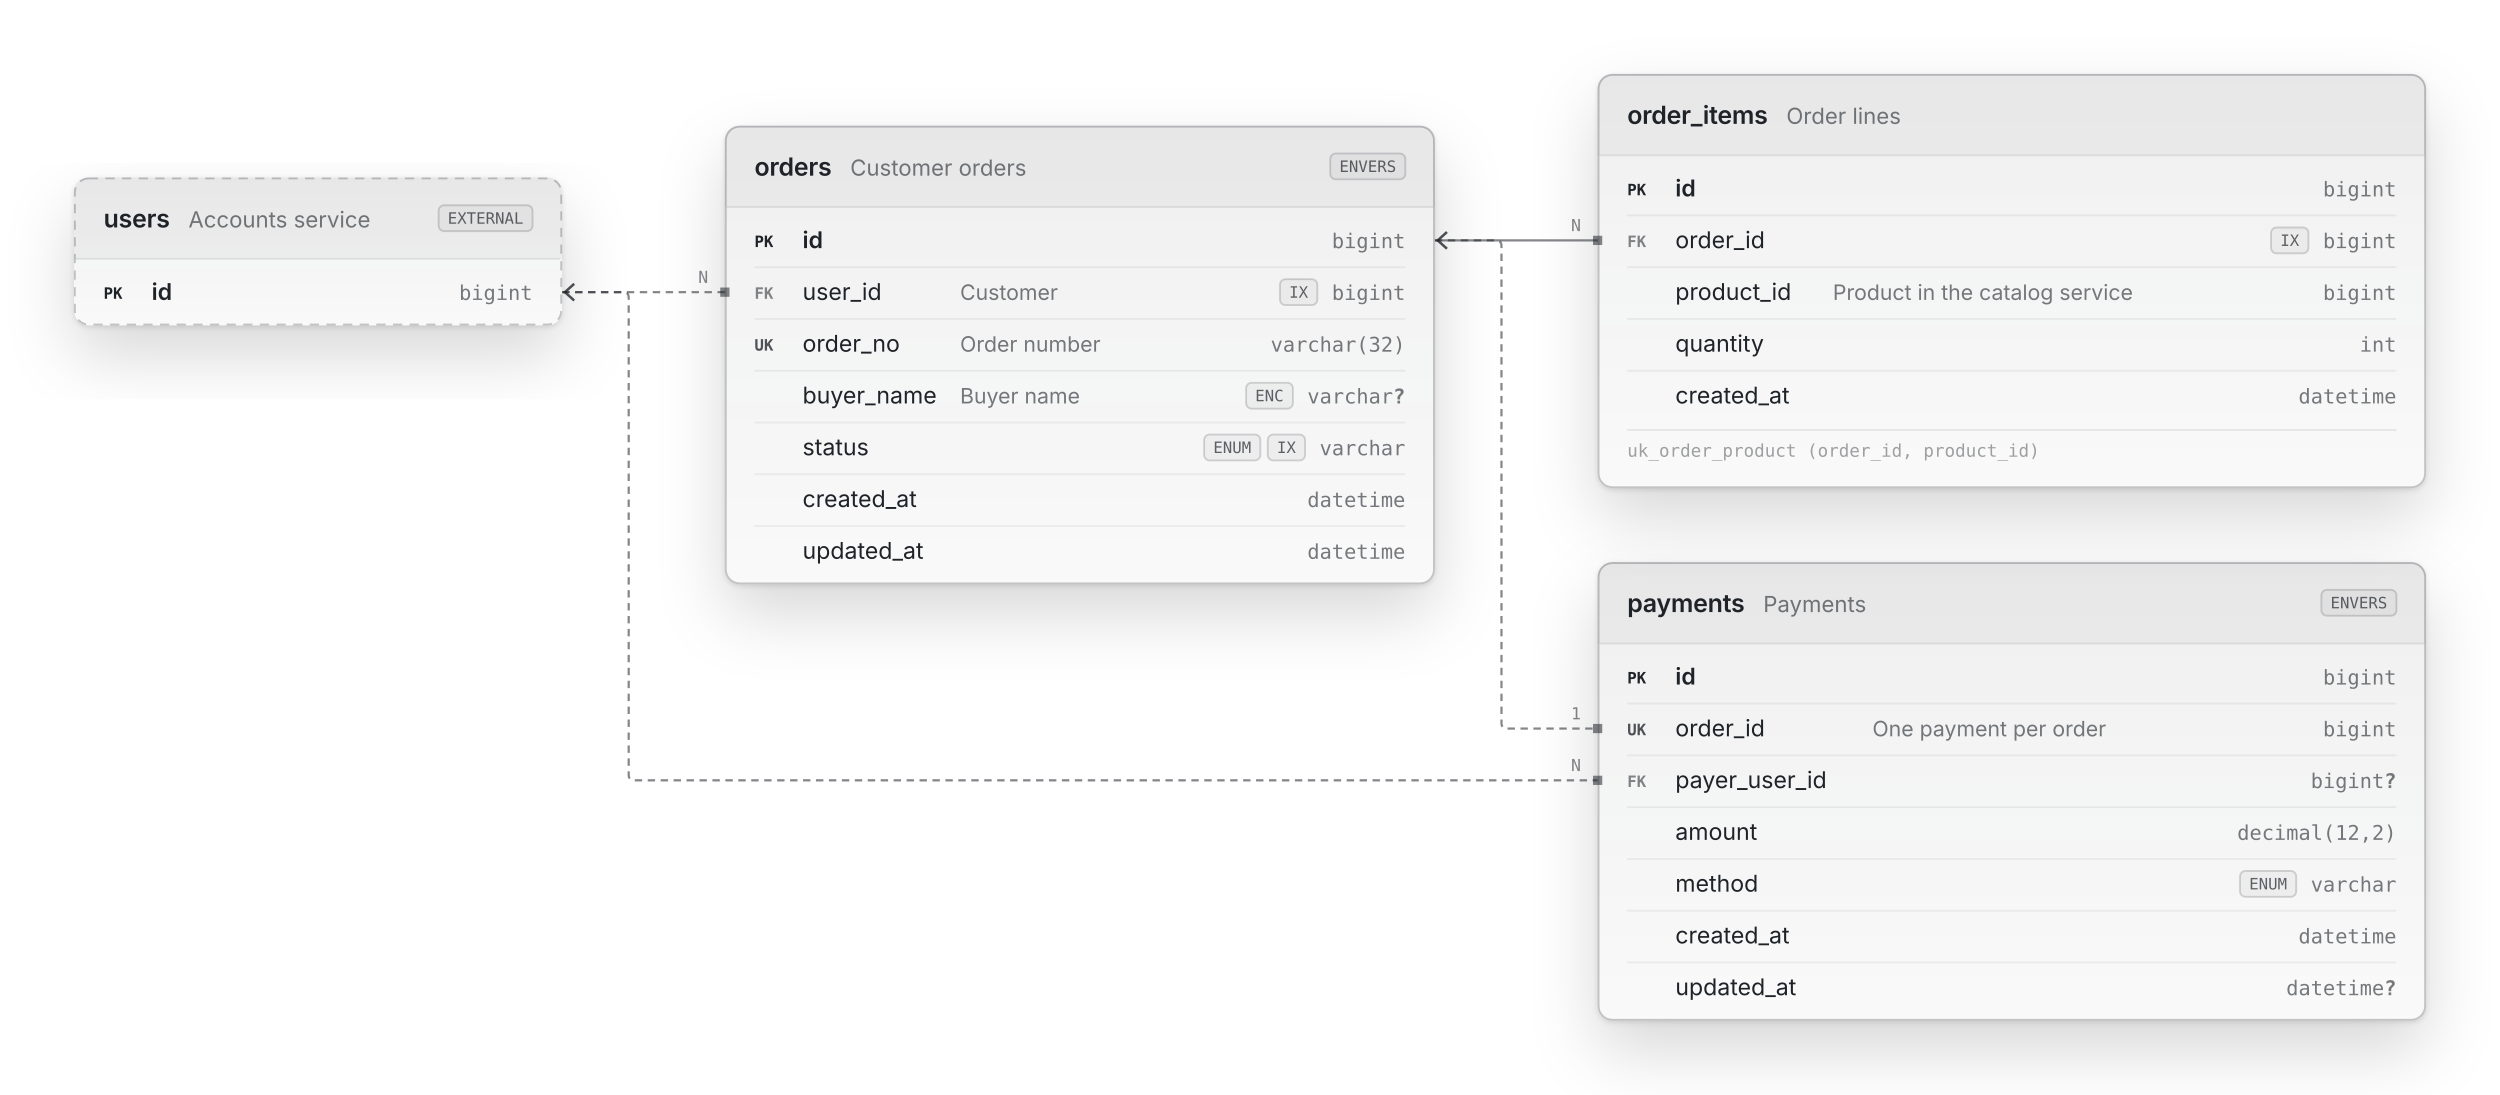
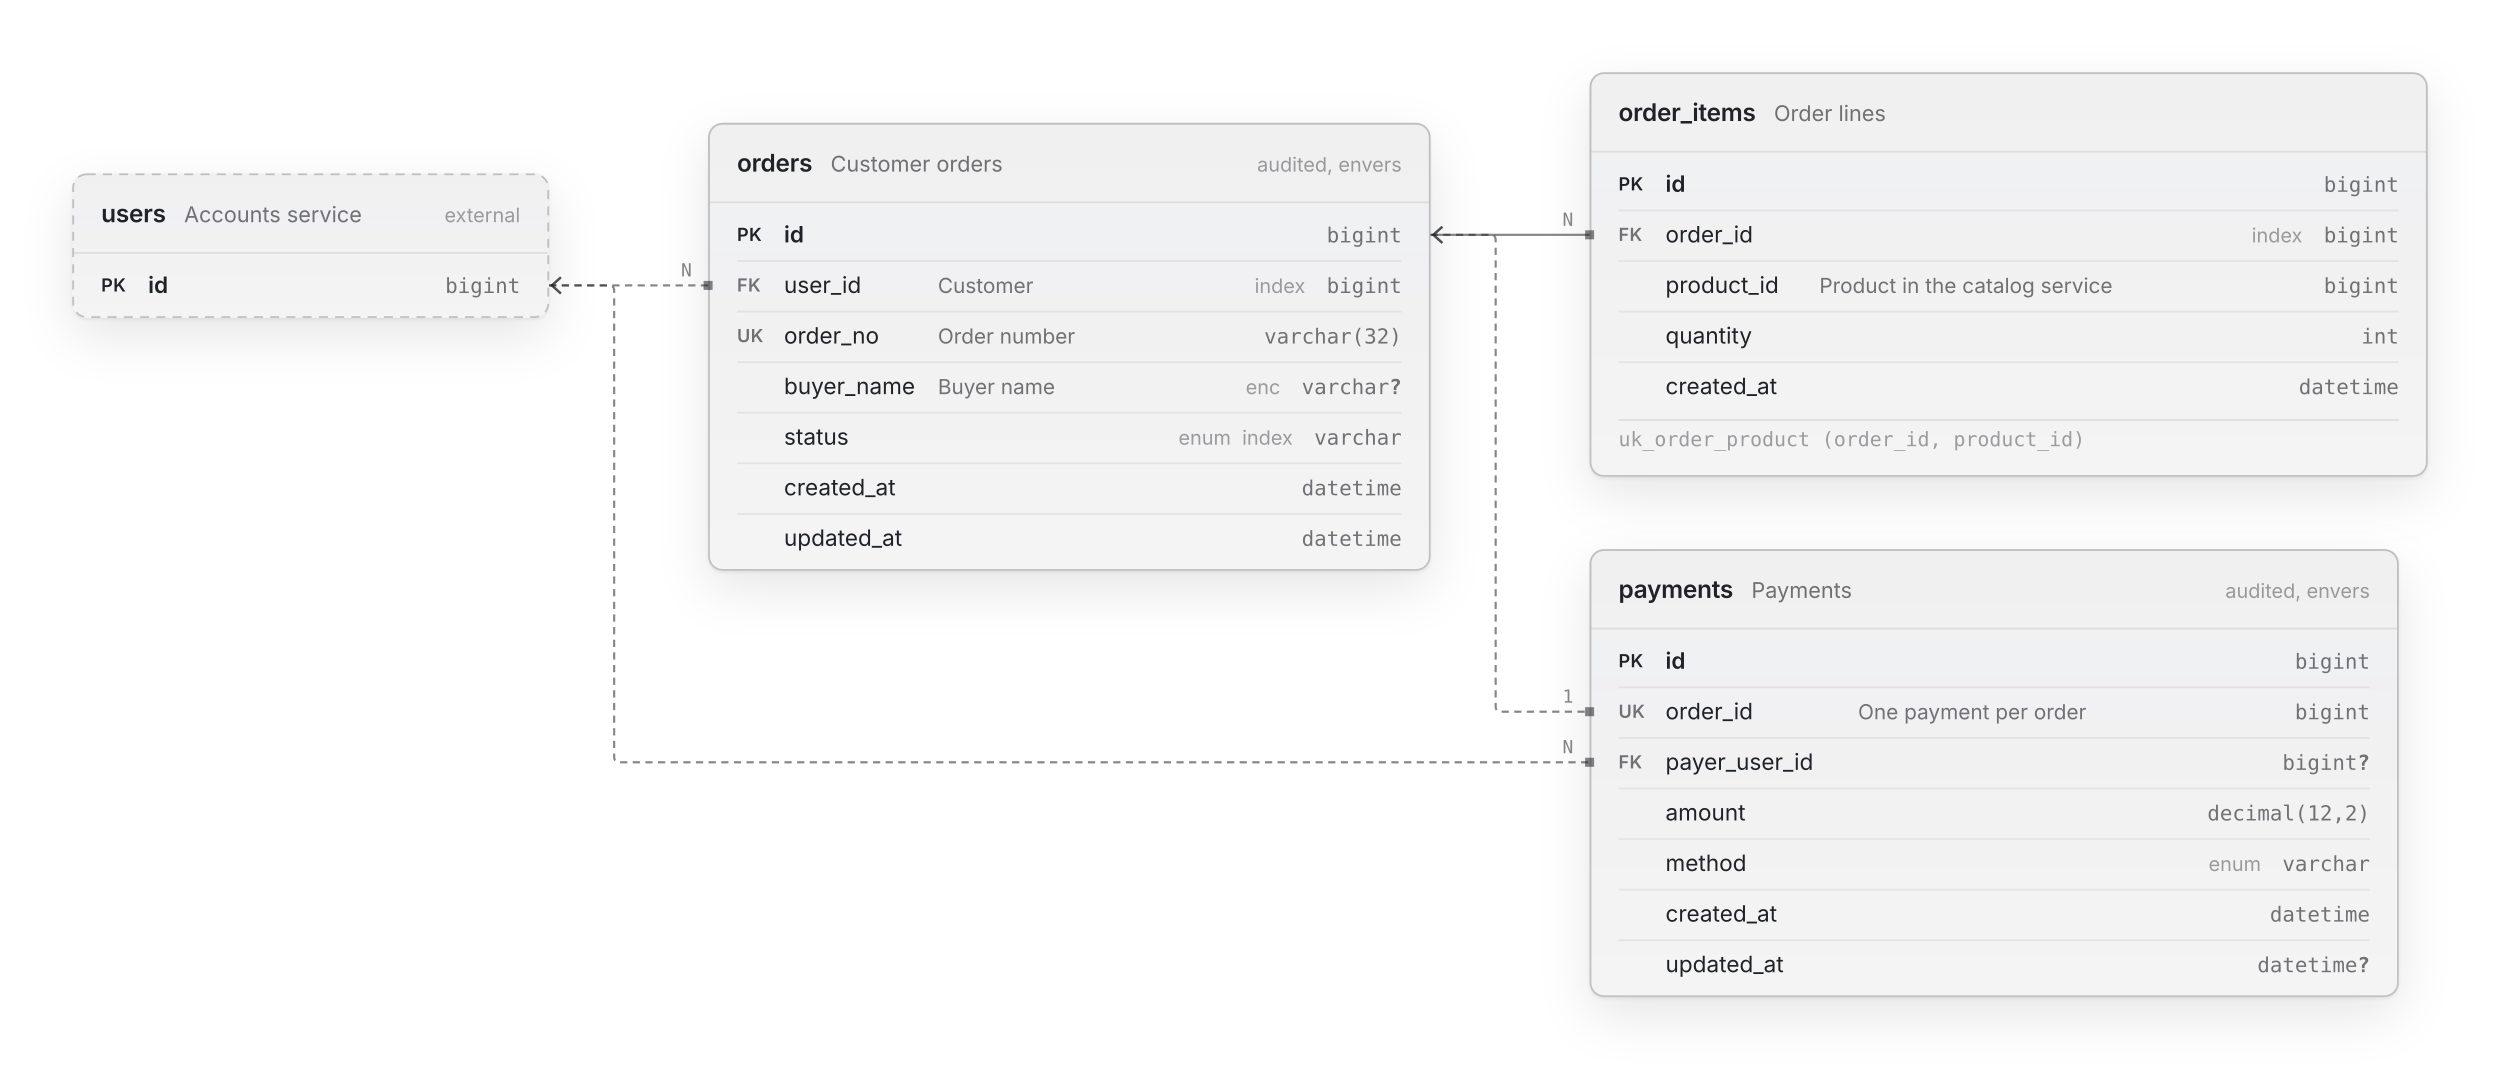
- <svg xmlns="http://www.w3.org/2000/svg" viewBox="0 0 1352 592" width="1352" height="592" class="rz rz-graphite" role="img" aria-label="ERD: users, orders, order_items, payments" font-family="-apple-system, BlinkMacSystemFont, 'SF Pro Text', 'Geist', 'Segoe UI', 'Apple SD Gothic Neo', 'Noto Sans KR', system-ui, sans-serif" font-size="12">
+ <svg xmlns="http://www.w3.org/2000/svg" viewBox="0 0 1384 592" width="1384" height="592" class="rz rz-plain" role="img" aria-label="ERD: users, orders, order_items, payments" font-family="system-ui, -apple-system, 'SF Pro Text', 'Segoe UI', 'Apple SD Gothic Neo', 'Noto Sans KR', sans-serif" font-size="12">
  <style>.rz{color:#1f2328}@media (prefers-color-scheme:dark){.rz{color:#e6edf3}}</style>
  <defs>
    <linearGradient id="rz-wash" x1="0" y1="0" x2="0" y2="1">
-       <stop offset="0" stop-color="currentColor" stop-opacity="0.07" />
-       <stop offset="1" stop-color="currentColor" stop-opacity="0.025" />
+       <stop offset="0" stop-color="currentColor" stop-opacity="0.02" />
+       <stop offset="1" stop-color="currentColor" stop-opacity="0" />
    </linearGradient>
    <filter id="rz-shadow" x="-30%" y="-30%" width="160%" height="180%">
-       <feGaussianBlur in="SourceAlpha" stdDeviation="18" />
-       <feOffset dy="16" result="a" />
-       <feFlood flood-color="#000000" flood-opacity="0.16" />
+       <feGaussianBlur in="SourceAlpha" stdDeviation="14" />
+       <feOffset dy="10" result="a" />
+       <feFlood flood-color="#000000" flood-opacity="0.1" />
      <feComposite in2="a" operator="in" result="ambient" />
-       <feGaussianBlur in="SourceAlpha" stdDeviation="1.5" />
+       <feGaussianBlur in="SourceAlpha" stdDeviation="1" />
      <feOffset dy="1" result="c" />
-       <feFlood flood-color="#000000" flood-opacity="0.112" />
+       <feFlood flood-color="#000000" flood-opacity="0.06" />
      <feComposite in2="c" operator="in" result="contact" />
      <feMerge>
        <feMergeNode in="ambient" />
        <feMergeNode in="contact" />
      </feMerge>
      <feComposite in2="SourceAlpha" operator="out" />
    </filter>
  </defs>
  <g class="rz-shadows">
    <rect class="rz-s" data-t="users" x="40" y="96" width="264" height="80" rx="8" fill="currentColor" filter="url(#rz-shadow)" />
-     <rect class="rz-s" data-t="orders" x="392" y="68" width="384" height="248" rx="8" fill="currentColor" filter="url(#rz-shadow)" />
-     <rect class="rz-s" data-t="order_items" x="864" y="40" width="448" height="224" rx="8" fill="currentColor" filter="url(#rz-shadow)" />
-     <rect class="rz-s" data-t="payments" x="864" y="304" width="448" height="248" rx="8" fill="currentColor" filter="url(#rz-shadow)" />
+     <rect class="rz-s" data-t="orders" x="392" y="68" width="400" height="248" rx="8" fill="currentColor" filter="url(#rz-shadow)" />
+     <rect class="rz-s" data-t="order_items" x="880" y="40" width="464" height="224" rx="8" fill="currentColor" filter="url(#rz-shadow)" />
+     <rect class="rz-s" data-t="payments" x="880" y="304" width="448" height="248" rx="8" fill="currentColor" filter="url(#rz-shadow)" />
  </g>
  <g class="rz-rels">
    <g class="rz-r" data-a="users" data-ac="id" data-b="orders" data-bc="user_id">
      <path d="M304,158 L392,158" fill="none" stroke="currentColor" stroke-opacity="0.55" stroke-width="1.2" stroke-dasharray="4 3" />
      <path d="M310.5,153.5 L305.5,158 L310.5,162.5" fill="none" stroke="currentColor" stroke-opacity="0.55" stroke-width="1.3" />
      <rect x="389.5" y="155.5" width="5" height="5" fill="currentColor" fill-opacity="0.55" />
-       <text x="383" y="153" text-anchor="end" font-family="'SF Mono', 'Geist Mono', ui-monospace, Menlo, Consolas, monospace" font-size="9" fill="currentColor" fill-opacity="0.55">N</text>
+       <text x="383" y="153" text-anchor="end" font-family="ui-monospace, 'SF Mono', Menlo, Consolas, monospace" font-size="10" fill="currentColor" fill-opacity="0.55">N</text>
    </g>
    <g class="rz-r" data-a="orders" data-ac="id" data-b="order_items" data-bc="order_id">
-       <path d="M776,130 L864,130" fill="none" stroke="currentColor" stroke-opacity="0.55" stroke-width="1.2" />
-       <path d="M782.5,125.5 L777.5,130 L782.5,134.5" fill="none" stroke="currentColor" stroke-opacity="0.55" stroke-width="1.3" />
-       <rect x="861.5" y="127.5" width="5" height="5" fill="currentColor" fill-opacity="0.55" />
-       <text x="855" y="125" text-anchor="end" font-family="'SF Mono', 'Geist Mono', ui-monospace, Menlo, Consolas, monospace" font-size="9" fill="currentColor" fill-opacity="0.55">N</text>
+       <path d="M792,130 L880,130" fill="none" stroke="currentColor" stroke-opacity="0.55" stroke-width="1.2" />
+       <path d="M798.5,125.5 L793.5,130 L798.5,134.5" fill="none" stroke="currentColor" stroke-opacity="0.55" stroke-width="1.3" />
+       <rect x="877.5" y="127.5" width="5" height="5" fill="currentColor" fill-opacity="0.55" />
+       <text x="871" y="125" text-anchor="end" font-family="ui-monospace, 'SF Mono', Menlo, Consolas, monospace" font-size="10" fill="currentColor" fill-opacity="0.55">N</text>
    </g>
    <g class="rz-r" data-a="orders" data-ac="id" data-b="payments" data-bc="order_id">
-       <path d="M776,130 L809,130 Q812,130 812,133 L812,391 Q812,394 815,394 L864,394" fill="none" stroke="currentColor" stroke-opacity="0.55" stroke-width="1.2" stroke-dasharray="4 3" />
-       <path d="M782.5,125.5 L777.5,130 L782.5,134.5" fill="none" stroke="currentColor" stroke-opacity="0.55" stroke-width="1.3" />
-       <rect x="861.5" y="391.5" width="5" height="5" fill="currentColor" fill-opacity="0.55" />
-       <text x="855" y="389" text-anchor="end" font-family="'SF Mono', 'Geist Mono', ui-monospace, Menlo, Consolas, monospace" font-size="9" fill="currentColor" fill-opacity="0.55">1</text>
+       <path d="M792,130 L825,130 Q828,130 828,133 L828,391 Q828,394 831,394 L880,394" fill="none" stroke="currentColor" stroke-opacity="0.55" stroke-width="1.2" stroke-dasharray="4 3" />
+       <path d="M798.5,125.5 L793.5,130 L798.5,134.5" fill="none" stroke="currentColor" stroke-opacity="0.55" stroke-width="1.3" />
+       <rect x="877.5" y="391.5" width="5" height="5" fill="currentColor" fill-opacity="0.55" />
+       <text x="871" y="389" text-anchor="end" font-family="ui-monospace, 'SF Mono', Menlo, Consolas, monospace" font-size="10" fill="currentColor" fill-opacity="0.55">1</text>
    </g>
    <g class="rz-r" data-a="users" data-ac="id" data-b="payments" data-bc="payer_user_id">
-       <path d="M304,158 L337,158 Q340,158 340,161 L340,419 Q340,422 343,422 L864,422" fill="none" stroke="currentColor" stroke-opacity="0.55" stroke-width="1.2" stroke-dasharray="4 3" />
+       <path d="M304,158 L337,158 Q340,158 340,161 L340,419 Q340,422 343,422 L880,422" fill="none" stroke="currentColor" stroke-opacity="0.55" stroke-width="1.2" stroke-dasharray="4 3" />
      <path d="M310.5,153.5 L305.5,158 L310.5,162.5" fill="none" stroke="currentColor" stroke-opacity="0.55" stroke-width="1.3" />
-       <rect x="861.5" y="419.5" width="5" height="5" fill="currentColor" fill-opacity="0.55" />
-       <text x="855" y="417" text-anchor="end" font-family="'SF Mono', 'Geist Mono', ui-monospace, Menlo, Consolas, monospace" font-size="9" fill="currentColor" fill-opacity="0.55">N</text>
+       <rect x="877.5" y="419.5" width="5" height="5" fill="currentColor" fill-opacity="0.55" />
+       <text x="871" y="417" text-anchor="end" font-family="ui-monospace, 'SF Mono', Menlo, Consolas, monospace" font-size="10" fill="currentColor" fill-opacity="0.55">N</text>
    </g>
  </g>
  <g class="rz-tables">
    <g class="rz-t" data-t="users" transform="translate(40,96)">
+       <rect width="264" height="80" rx="8" fill="currentColor" fill-opacity="0.05" />
      <rect width="264" height="80" rx="8" fill="url(#rz-wash)" />
-       <path d="M0,8 A8,8 0 0 1 8,0 H256 A8,8 0 0 1 264,8 V44 H0 Z" fill="currentColor" fill-opacity="0.04" />
-       <rect x="0.5" y="0.5" width="263" height="79" rx="7.5" fill="none" stroke="currentColor" stroke-opacity="0.25" stroke-dasharray="5 4" />
+       <rect x="0.5" y="0.5" width="263" height="79" rx="7.5" fill="none" stroke="currentColor" stroke-opacity="0.24" stroke-dasharray="5 4" />
      <g class="rz-head">
        <path class="rz-hit" d="M0,8 A8,8 0 0 1 8,0 H256 A8,8 0 0 1 264,8 V44 H0 Z" fill="currentColor" fill-opacity="0" />
-         <text x="16" y="27" font-size="13.5" font-weight="600" letter-spacing="-0.01em" fill="currentColor">users<tspan dx="10" font-size="12" font-weight="400" letter-spacing="0" fill="currentColor" fill-opacity="0.6">Accounts service</tspan>
-         </text>
-         <g transform="translate(197.2,15)">
-           <rect width="50.8" height="14" rx="3" fill="currentColor" fill-opacity="0.04" stroke="currentColor" stroke-opacity="0.18" />
-           <text x="25.4" y="10" text-anchor="middle" font-family="'SF Mono', 'Geist Mono', ui-monospace, Menlo, Consolas, monospace" font-size="8.5" font-weight="500" fill="currentColor" fill-opacity="0.7">EXTERNAL</text>
-         </g>
-       </g>
-       <rect x="1" y="43.5" width="262" height="1" fill="currentColor" fill-opacity="0.09" />
+         <text x="16" y="27" font-size="13.5" font-weight="600" letter-spacing="-0.01em" fill="currentColor">users<tspan dx="10" font-size="12" font-weight="400" letter-spacing="0" fill="currentColor" fill-opacity="0.62">Accounts service</tspan>
+         </text>
+         <text x="248" y="27" text-anchor="end" font-size="11" fill="currentColor" fill-opacity="0.42">external</text>
+       </g>
+       <rect x="1" y="43.5" width="262" height="1" fill="currentColor" fill-opacity="0.1" />
      <g class="rz-c" data-c="id">
        <rect class="rz-hit" x="1" y="48" width="262" height="28" fill="currentColor" fill-opacity="0" />
-         <text x="16" y="65.6" font-family="'SF Mono', 'Geist Mono', ui-monospace, Menlo, Consolas, monospace" font-size="8.5" font-weight="600" fill="currentColor">PK</text>
-         <text x="42" y="66.2" font-size="12.5" fill="currentColor" font-weight="600">id</text>
-         <text x="248" y="66.2" text-anchor="end" font-family="'SF Mono', 'Geist Mono', ui-monospace, Menlo, Consolas, monospace" font-size="11" fill="currentColor" fill-opacity="0.6">bigint</text>
+         <text x="16" y="65.4" font-size="10" font-weight="600" letter-spacing="0.02em" fill="currentColor">PK</text>
+         <text x="42" y="66.2" font-size="12.5" fill="currentColor" font-weight="600">id</text>
+         <text x="248" y="66.2" text-anchor="end" font-family="ui-monospace, 'SF Mono', Menlo, Consolas, monospace" font-size="11.5" fill="currentColor" fill-opacity="0.62">bigint</text>
      </g>
    </g>
    <g class="rz-t" data-t="orders" transform="translate(392,68)">
-       <rect width="384" height="248" rx="8" fill="url(#rz-wash)" />
-       <path d="M0,8 A8,8 0 0 1 8,0 H376 A8,8 0 0 1 384,8 V44 H0 Z" fill="currentColor" fill-opacity="0.04" />
-       <rect x="0.5" y="0.5" width="383" height="247" rx="7.5" fill="none" stroke="currentColor" stroke-opacity="0.25" />
-       <g class="rz-head">
-         <path class="rz-hit" d="M0,8 A8,8 0 0 1 8,0 H376 A8,8 0 0 1 384,8 V44 H0 Z" fill="currentColor" fill-opacity="0" />
-         <text x="16" y="27" font-size="13.5" font-weight="600" letter-spacing="-0.01em" fill="currentColor">orders<tspan dx="10" font-size="12" font-weight="400" letter-spacing="0" fill="currentColor" fill-opacity="0.6">Customer orders</tspan>
-         </text>
-         <g transform="translate(327.4,15)">
-           <rect width="40.6" height="14" rx="3" fill="currentColor" fill-opacity="0.04" stroke="currentColor" stroke-opacity="0.18" />
-           <text x="20.3" y="10" text-anchor="middle" font-family="'SF Mono', 'Geist Mono', ui-monospace, Menlo, Consolas, monospace" font-size="8.5" font-weight="500" fill="currentColor" fill-opacity="0.7">ENVERS</text>
-         </g>
-       </g>
-       <rect x="1" y="43.5" width="382" height="1" fill="currentColor" fill-opacity="0.09" />
-       <g class="rz-c" data-c="id">
-         <rect class="rz-hit" x="1" y="48" width="382" height="28" fill="currentColor" fill-opacity="0" />
-         <text x="16" y="65.6" font-family="'SF Mono', 'Geist Mono', ui-monospace, Menlo, Consolas, monospace" font-size="8.5" font-weight="600" fill="currentColor">PK</text>
-         <text x="42" y="66.2" font-size="12.5" fill="currentColor" font-weight="600">id</text>
-         <text x="368" y="66.2" text-anchor="end" font-family="'SF Mono', 'Geist Mono', ui-monospace, Menlo, Consolas, monospace" font-size="11" fill="currentColor" fill-opacity="0.6">bigint</text>
+       <rect width="400" height="248" rx="8" fill="currentColor" fill-opacity="0.05" />
+       <rect width="400" height="248" rx="8" fill="url(#rz-wash)" />
+       <rect x="0.5" y="0.5" width="399" height="247" rx="7.5" fill="none" stroke="currentColor" stroke-opacity="0.24" />
+       <g class="rz-head">
+         <path class="rz-hit" d="M0,8 A8,8 0 0 1 8,0 H392 A8,8 0 0 1 400,8 V44 H0 Z" fill="currentColor" fill-opacity="0" />
+         <text x="16" y="27" font-size="13.5" font-weight="600" letter-spacing="-0.01em" fill="currentColor">orders<tspan dx="10" font-size="12" font-weight="400" letter-spacing="0" fill="currentColor" fill-opacity="0.62">Customer orders</tspan>
+         </text>
+         <text x="384" y="27" text-anchor="end" font-size="11" fill="currentColor" fill-opacity="0.42">audited, envers</text>
+       </g>
+       <rect x="1" y="43.5" width="398" height="1" fill="currentColor" fill-opacity="0.1" />
+       <g class="rz-c" data-c="id">
+         <rect class="rz-hit" x="1" y="48" width="398" height="28" fill="currentColor" fill-opacity="0" />
+         <text x="16" y="65.4" font-size="10" font-weight="600" letter-spacing="0.02em" fill="currentColor">PK</text>
+         <text x="42" y="66.2" font-size="12.5" fill="currentColor" font-weight="600">id</text>
+         <text x="384" y="66.2" text-anchor="end" font-family="ui-monospace, 'SF Mono', Menlo, Consolas, monospace" font-size="11.5" fill="currentColor" fill-opacity="0.62">bigint</text>
      </g>
      <g class="rz-c" data-c="user_id">
-         <rect class="rz-hit" x="1" y="76" width="382" height="28" fill="currentColor" fill-opacity="0" />
-         <rect x="16" y="76" width="352" height="1" fill="currentColor" fill-opacity="0.09" opacity=".7" />
-         <text x="16" y="93.6" font-family="'SF Mono', 'Geist Mono', ui-monospace, Menlo, Consolas, monospace" font-size="8.5" font-weight="600" fill="currentColor" fill-opacity="0.55">FK</text>
+         <rect class="rz-hit" x="1" y="76" width="398" height="28" fill="currentColor" fill-opacity="0" />
+         <rect x="16" y="76" width="368" height="1" fill="currentColor" fill-opacity="0.1" opacity=".7" />
+         <text x="16" y="93.4" font-size="10" font-weight="600" letter-spacing="0.02em" fill="currentColor" fill-opacity="0.62">FK</text>
        <text x="42" y="94.2" font-size="12.5" fill="currentColor">user_id</text>
-         <text x="127.2" y="94.2" font-size="11.5" fill="currentColor" fill-opacity="0.6">Customer</text>
-         <text x="368" y="94.2" text-anchor="end" font-family="'SF Mono', 'Geist Mono', ui-monospace, Menlo, Consolas, monospace" font-size="11" fill="currentColor" fill-opacity="0.6">bigint</text>
-         <g transform="translate(300.2,83)">
-           <rect width="20.2" height="14" rx="3" fill="currentColor" fill-opacity="0.04" stroke="currentColor" stroke-opacity="0.18" />
-           <text x="10.1" y="10" text-anchor="middle" font-family="'SF Mono', 'Geist Mono', ui-monospace, Menlo, Consolas, monospace" font-size="8.5" font-weight="500" fill="currentColor" fill-opacity="0.7">IX</text>
-         </g>
+         <text x="127.2" y="94.2" font-size="11.5" fill="currentColor" fill-opacity="0.62">Customer</text>
+         <text x="384" y="94.2" text-anchor="end" font-family="ui-monospace, 'SF Mono', Menlo, Consolas, monospace" font-size="11.5" fill="currentColor" fill-opacity="0.62">bigint</text>
+         <text x="330.6" y="94.2" text-anchor="end" font-size="11" fill="currentColor" fill-opacity="0.42" xml:space="preserve">index</text>
      </g>
      <g class="rz-c" data-c="order_no">
-         <rect class="rz-hit" x="1" y="104" width="382" height="28" fill="currentColor" fill-opacity="0" />
-         <rect x="16" y="104" width="352" height="1" fill="currentColor" fill-opacity="0.09" opacity=".7" />
-         <text x="16" y="121.6" font-family="'SF Mono', 'Geist Mono', ui-monospace, Menlo, Consolas, monospace" font-size="8.5" font-weight="600" fill="currentColor" fill-opacity="0.78">UK</text>
+         <rect class="rz-hit" x="1" y="104" width="398" height="28" fill="currentColor" fill-opacity="0" />
+         <rect x="16" y="104" width="368" height="1" fill="currentColor" fill-opacity="0.1" opacity=".7" />
+         <text x="16" y="121.4" font-size="10" font-weight="600" letter-spacing="0.02em" fill="currentColor" fill-opacity="0.62">UK</text>
        <text x="42" y="122.2" font-size="12.5" fill="currentColor">order_no</text>
-         <text x="127.2" y="122.2" font-size="11.5" fill="currentColor" fill-opacity="0.6">Order number</text>
-         <text x="368" y="122.2" text-anchor="end" font-family="'SF Mono', 'Geist Mono', ui-monospace, Menlo, Consolas, monospace" font-size="11" fill="currentColor" fill-opacity="0.6">varchar(32)</text>
+         <text x="127.2" y="122.2" font-size="11.5" fill="currentColor" fill-opacity="0.62">Order number</text>
+         <text x="384" y="122.2" text-anchor="end" font-family="ui-monospace, 'SF Mono', Menlo, Consolas, monospace" font-size="11.5" fill="currentColor" fill-opacity="0.62">varchar(32)</text>
      </g>
      <g class="rz-c" data-c="buyer_name">
-         <rect class="rz-hit" x="1" y="132" width="382" height="28" fill="currentColor" fill-opacity="0" />
-         <rect x="16" y="132" width="352" height="1" fill="currentColor" fill-opacity="0.09" opacity=".7" />
+         <rect class="rz-hit" x="1" y="132" width="398" height="28" fill="currentColor" fill-opacity="0" />
+         <rect x="16" y="132" width="368" height="1" fill="currentColor" fill-opacity="0.1" opacity=".7" />
        <text x="42" y="150.2" font-size="12.5" fill="currentColor">buyer_name</text>
-         <text x="127.2" y="150.2" font-size="11.5" fill="currentColor" fill-opacity="0.6">Buyer name</text>
-         <text x="368" y="150.2" text-anchor="end" font-family="'SF Mono', 'Geist Mono', ui-monospace, Menlo, Consolas, monospace" font-size="11" fill="currentColor" fill-opacity="0.6">varchar<tspan fill="currentColor" font-weight="700">?</tspan>
-         </text>
-         <g transform="translate(281.9,139)">
-           <rect width="25.3" height="14" rx="3" fill="currentColor" fill-opacity="0.04" stroke="currentColor" stroke-opacity="0.18" />
-           <text x="12.6" y="10" text-anchor="middle" font-family="'SF Mono', 'Geist Mono', ui-monospace, Menlo, Consolas, monospace" font-size="8.5" font-weight="500" fill="currentColor" fill-opacity="0.7">ENC</text>
-         </g>
+         <text x="127.2" y="150.2" font-size="11.5" fill="currentColor" fill-opacity="0.62">Buyer name</text>
+         <text x="384" y="150.2" text-anchor="end" font-family="ui-monospace, 'SF Mono', Menlo, Consolas, monospace" font-size="11.5" fill="currentColor" fill-opacity="0.62">varchar<tspan fill="currentColor" font-weight="700">?</tspan>
+         </text>
+         <text x="316.8" y="150.2" text-anchor="end" font-size="11" fill="currentColor" fill-opacity="0.42" xml:space="preserve">enc</text>
      </g>
      <g class="rz-c" data-c="status">
-         <rect class="rz-hit" x="1" y="160" width="382" height="28" fill="currentColor" fill-opacity="0" />
-         <rect x="16" y="160" width="352" height="1" fill="currentColor" fill-opacity="0.09" opacity=".7" />
+         <rect class="rz-hit" x="1" y="160" width="398" height="28" fill="currentColor" fill-opacity="0" />
+         <rect x="16" y="160" width="368" height="1" fill="currentColor" fill-opacity="0.1" opacity=".7" />
        <text x="42" y="178.2" font-size="12.5" fill="currentColor">status</text>
-         <text x="368" y="178.2" text-anchor="end" font-family="'SF Mono', 'Geist Mono', ui-monospace, Menlo, Consolas, monospace" font-size="11" fill="currentColor" fill-opacity="0.6">varchar</text>
-         <g transform="translate(293.6,167)">
-           <rect width="20.2" height="14" rx="3" fill="currentColor" fill-opacity="0.04" stroke="currentColor" stroke-opacity="0.18" />
-           <text x="10.1" y="10" text-anchor="middle" font-family="'SF Mono', 'Geist Mono', ui-monospace, Menlo, Consolas, monospace" font-size="8.5" font-weight="500" fill="currentColor" fill-opacity="0.7">IX</text>
-         </g>
-         <g transform="translate(259.2,167)">
-           <rect width="30.4" height="14" rx="3" fill="currentColor" fill-opacity="0.04" stroke="currentColor" stroke-opacity="0.18" />
-           <text x="15.2" y="10" text-anchor="middle" font-family="'SF Mono', 'Geist Mono', ui-monospace, Menlo, Consolas, monospace" font-size="8.5" font-weight="500" fill="currentColor" fill-opacity="0.7">ENUM</text>
-         </g>
+         <text x="384" y="178.2" text-anchor="end" font-family="ui-monospace, 'SF Mono', Menlo, Consolas, monospace" font-size="11.5" fill="currentColor" fill-opacity="0.62">varchar</text>
+         <text x="323.7" y="178.2" text-anchor="end" font-size="11" fill="currentColor" fill-opacity="0.42" xml:space="preserve">enum  index</text>
      </g>
      <g class="rz-c" data-c="created_at">
-         <rect class="rz-hit" x="1" y="188" width="382" height="28" fill="currentColor" fill-opacity="0" />
-         <rect x="16" y="188" width="352" height="1" fill="currentColor" fill-opacity="0.09" opacity=".7" />
+         <rect class="rz-hit" x="1" y="188" width="398" height="28" fill="currentColor" fill-opacity="0" />
+         <rect x="16" y="188" width="368" height="1" fill="currentColor" fill-opacity="0.1" opacity=".7" />
        <text x="42" y="206.2" font-size="12.5" fill="currentColor">created_at</text>
-         <text x="368" y="206.2" text-anchor="end" font-family="'SF Mono', 'Geist Mono', ui-monospace, Menlo, Consolas, monospace" font-size="11" fill="currentColor" fill-opacity="0.6">datetime</text>
+         <text x="384" y="206.2" text-anchor="end" font-family="ui-monospace, 'SF Mono', Menlo, Consolas, monospace" font-size="11.5" fill="currentColor" fill-opacity="0.62">datetime</text>
      </g>
      <g class="rz-c" data-c="updated_at">
-         <rect class="rz-hit" x="1" y="216" width="382" height="28" fill="currentColor" fill-opacity="0" />
-         <rect x="16" y="216" width="352" height="1" fill="currentColor" fill-opacity="0.09" opacity=".7" />
+         <rect class="rz-hit" x="1" y="216" width="398" height="28" fill="currentColor" fill-opacity="0" />
+         <rect x="16" y="216" width="368" height="1" fill="currentColor" fill-opacity="0.1" opacity=".7" />
        <text x="42" y="234.2" font-size="12.5" fill="currentColor">updated_at</text>
-         <text x="368" y="234.2" text-anchor="end" font-family="'SF Mono', 'Geist Mono', ui-monospace, Menlo, Consolas, monospace" font-size="11" fill="currentColor" fill-opacity="0.6">datetime</text>
-       </g>
-     </g>
-     <g class="rz-t" data-t="order_items" transform="translate(864,40)">
-       <rect width="448" height="224" rx="8" fill="url(#rz-wash)" />
-       <path d="M0,8 A8,8 0 0 1 8,0 H440 A8,8 0 0 1 448,8 V44 H0 Z" fill="currentColor" fill-opacity="0.04" />
-       <rect x="0.5" y="0.5" width="447" height="223" rx="7.5" fill="none" stroke="currentColor" stroke-opacity="0.25" />
+         <text x="384" y="234.2" text-anchor="end" font-family="ui-monospace, 'SF Mono', Menlo, Consolas, monospace" font-size="11.5" fill="currentColor" fill-opacity="0.62">datetime</text>
+       </g>
+     </g>
+     <g class="rz-t" data-t="order_items" transform="translate(880,40)">
+       <rect width="464" height="224" rx="8" fill="currentColor" fill-opacity="0.05" />
+       <rect width="464" height="224" rx="8" fill="url(#rz-wash)" />
+       <rect x="0.5" y="0.5" width="463" height="223" rx="7.5" fill="none" stroke="currentColor" stroke-opacity="0.24" />
+       <g class="rz-head">
+         <path class="rz-hit" d="M0,8 A8,8 0 0 1 8,0 H456 A8,8 0 0 1 464,8 V44 H0 Z" fill="currentColor" fill-opacity="0" />
+         <text x="16" y="27" font-size="13.5" font-weight="600" letter-spacing="-0.01em" fill="currentColor">order_items<tspan dx="10" font-size="12" font-weight="400" letter-spacing="0" fill="currentColor" fill-opacity="0.62">Order lines</tspan>
+         </text>
+       </g>
+       <rect x="1" y="43.5" width="462" height="1" fill="currentColor" fill-opacity="0.1" />
+       <g class="rz-c" data-c="id">
+         <rect class="rz-hit" x="1" y="48" width="462" height="28" fill="currentColor" fill-opacity="0" />
+         <text x="16" y="65.4" font-size="10" font-weight="600" letter-spacing="0.02em" fill="currentColor">PK</text>
+         <text x="42" y="66.2" font-size="12.5" fill="currentColor" font-weight="600">id</text>
+         <text x="448" y="66.2" text-anchor="end" font-family="ui-monospace, 'SF Mono', Menlo, Consolas, monospace" font-size="11.5" fill="currentColor" fill-opacity="0.62">bigint</text>
+       </g>
+       <g class="rz-c" data-c="order_id">
+         <rect class="rz-hit" x="1" y="76" width="462" height="28" fill="currentColor" fill-opacity="0" />
+         <rect x="16" y="76" width="432" height="1" fill="currentColor" fill-opacity="0.1" opacity=".7" />
+         <text x="16" y="93.4" font-size="10" font-weight="600" letter-spacing="0.02em" fill="currentColor" fill-opacity="0.62">FK</text>
+         <text x="42" y="94.2" font-size="12.5" fill="currentColor">order_id</text>
+         <text x="448" y="94.2" text-anchor="end" font-family="ui-monospace, 'SF Mono', Menlo, Consolas, monospace" font-size="11.5" fill="currentColor" fill-opacity="0.62">bigint</text>
+         <text x="394.6" y="94.2" text-anchor="end" font-size="11" fill="currentColor" fill-opacity="0.42" xml:space="preserve">index</text>
+       </g>
+       <g class="rz-c" data-c="product_id">
+         <rect class="rz-hit" x="1" y="104" width="462" height="28" fill="currentColor" fill-opacity="0" />
+         <rect x="16" y="104" width="432" height="1" fill="currentColor" fill-opacity="0.1" opacity=".7" />
+         <text x="42" y="122.2" font-size="12.5" fill="currentColor">product_id</text>
+         <text x="127.2" y="122.2" font-size="11.5" fill="currentColor" fill-opacity="0.62">Product in the catalog service</text>
+         <text x="448" y="122.2" text-anchor="end" font-family="ui-monospace, 'SF Mono', Menlo, Consolas, monospace" font-size="11.5" fill="currentColor" fill-opacity="0.62">bigint</text>
+       </g>
+       <g class="rz-c" data-c="quantity">
+         <rect class="rz-hit" x="1" y="132" width="462" height="28" fill="currentColor" fill-opacity="0" />
+         <rect x="16" y="132" width="432" height="1" fill="currentColor" fill-opacity="0.1" opacity=".7" />
+         <text x="42" y="150.2" font-size="12.5" fill="currentColor">quantity</text>
+         <text x="448" y="150.2" text-anchor="end" font-family="ui-monospace, 'SF Mono', Menlo, Consolas, monospace" font-size="11.5" fill="currentColor" fill-opacity="0.62">int</text>
+       </g>
+       <g class="rz-c" data-c="created_at">
+         <rect class="rz-hit" x="1" y="160" width="462" height="28" fill="currentColor" fill-opacity="0" />
+         <rect x="16" y="160" width="432" height="1" fill="currentColor" fill-opacity="0.1" opacity=".7" />
+         <text x="42" y="178.2" font-size="12.5" fill="currentColor">created_at</text>
+         <text x="448" y="178.2" text-anchor="end" font-family="ui-monospace, 'SF Mono', Menlo, Consolas, monospace" font-size="11.5" fill="currentColor" fill-opacity="0.62">datetime</text>
+       </g>
+       <rect x="16" y="192" width="432" height="1" fill="currentColor" fill-opacity="0.1" />
+       <text x="16" y="207" font-family="ui-monospace, 'SF Mono', Menlo, Consolas, monospace" font-size="11" fill="currentColor" fill-opacity="0.42">uk_order_product (order_id, product_id)</text>
+     </g>
+     <g class="rz-t" data-t="payments" transform="translate(880,304)">
+       <rect width="448" height="248" rx="8" fill="currentColor" fill-opacity="0.05" />
+       <rect width="448" height="248" rx="8" fill="url(#rz-wash)" />
+       <rect x="0.5" y="0.5" width="447" height="247" rx="7.5" fill="none" stroke="currentColor" stroke-opacity="0.24" />
      <g class="rz-head">
        <path class="rz-hit" d="M0,8 A8,8 0 0 1 8,0 H440 A8,8 0 0 1 448,8 V44 H0 Z" fill="currentColor" fill-opacity="0" />
-         <text x="16" y="27" font-size="13.5" font-weight="600" letter-spacing="-0.01em" fill="currentColor">order_items<tspan dx="10" font-size="12" font-weight="400" letter-spacing="0" fill="currentColor" fill-opacity="0.6">Order lines</tspan>
-         </text>
-       </g>
-       <rect x="1" y="43.5" width="446" height="1" fill="currentColor" fill-opacity="0.09" />
+         <text x="16" y="27" font-size="13.5" font-weight="600" letter-spacing="-0.01em" fill="currentColor">payments<tspan dx="10" font-size="12" font-weight="400" letter-spacing="0" fill="currentColor" fill-opacity="0.62">Payments</tspan>
+         </text>
+         <text x="432" y="27" text-anchor="end" font-size="11" fill="currentColor" fill-opacity="0.42">audited, envers</text>
+       </g>
+       <rect x="1" y="43.5" width="446" height="1" fill="currentColor" fill-opacity="0.1" />
      <g class="rz-c" data-c="id">
        <rect class="rz-hit" x="1" y="48" width="446" height="28" fill="currentColor" fill-opacity="0" />
-         <text x="16" y="65.6" font-family="'SF Mono', 'Geist Mono', ui-monospace, Menlo, Consolas, monospace" font-size="8.5" font-weight="600" fill="currentColor">PK</text>
-         <text x="42" y="66.2" font-size="12.5" fill="currentColor" font-weight="600">id</text>
-         <text x="432" y="66.2" text-anchor="end" font-family="'SF Mono', 'Geist Mono', ui-monospace, Menlo, Consolas, monospace" font-size="11" fill="currentColor" fill-opacity="0.6">bigint</text>
+         <text x="16" y="65.4" font-size="10" font-weight="600" letter-spacing="0.02em" fill="currentColor">PK</text>
+         <text x="42" y="66.2" font-size="12.5" fill="currentColor" font-weight="600">id</text>
+         <text x="432" y="66.2" text-anchor="end" font-family="ui-monospace, 'SF Mono', Menlo, Consolas, monospace" font-size="11.5" fill="currentColor" fill-opacity="0.62">bigint</text>
      </g>
      <g class="rz-c" data-c="order_id">
        <rect class="rz-hit" x="1" y="76" width="446" height="28" fill="currentColor" fill-opacity="0" />
-         <rect x="16" y="76" width="416" height="1" fill="currentColor" fill-opacity="0.09" opacity=".7" />
-         <text x="16" y="93.6" font-family="'SF Mono', 'Geist Mono', ui-monospace, Menlo, Consolas, monospace" font-size="8.5" font-weight="600" fill="currentColor" fill-opacity="0.55">FK</text>
+         <rect x="16" y="76" width="416" height="1" fill="currentColor" fill-opacity="0.1" opacity=".7" />
+         <text x="16" y="93.4" font-size="10" font-weight="600" letter-spacing="0.02em" fill="currentColor" fill-opacity="0.62">UK</text>
        <text x="42" y="94.2" font-size="12.5" fill="currentColor">order_id</text>
-         <text x="432" y="94.2" text-anchor="end" font-family="'SF Mono', 'Geist Mono', ui-monospace, Menlo, Consolas, monospace" font-size="11" fill="currentColor" fill-opacity="0.6">bigint</text>
-         <g transform="translate(364.2,83)">
-           <rect width="20.2" height="14" rx="3" fill="currentColor" fill-opacity="0.04" stroke="currentColor" stroke-opacity="0.18" />
-           <text x="10.1" y="10" text-anchor="middle" font-family="'SF Mono', 'Geist Mono', ui-monospace, Menlo, Consolas, monospace" font-size="8.5" font-weight="500" fill="currentColor" fill-opacity="0.7">IX</text>
-         </g>
-       </g>
-       <g class="rz-c" data-c="product_id">
-         <rect class="rz-hit" x="1" y="104" width="446" height="28" fill="currentColor" fill-opacity="0" />
-         <rect x="16" y="104" width="416" height="1" fill="currentColor" fill-opacity="0.09" opacity=".7" />
-         <text x="42" y="122.2" font-size="12.5" fill="currentColor">product_id</text>
-         <text x="127.2" y="122.2" font-size="11.5" fill="currentColor" fill-opacity="0.6">Product in the catalog service</text>
-         <text x="432" y="122.2" text-anchor="end" font-family="'SF Mono', 'Geist Mono', ui-monospace, Menlo, Consolas, monospace" font-size="11" fill="currentColor" fill-opacity="0.6">bigint</text>
-       </g>
-       <g class="rz-c" data-c="quantity">
-         <rect class="rz-hit" x="1" y="132" width="446" height="28" fill="currentColor" fill-opacity="0" />
-         <rect x="16" y="132" width="416" height="1" fill="currentColor" fill-opacity="0.09" opacity=".7" />
-         <text x="42" y="150.2" font-size="12.5" fill="currentColor">quantity</text>
-         <text x="432" y="150.2" text-anchor="end" font-family="'SF Mono', 'Geist Mono', ui-monospace, Menlo, Consolas, monospace" font-size="11" fill="currentColor" fill-opacity="0.6">int</text>
-       </g>
-       <g class="rz-c" data-c="created_at">
-         <rect class="rz-hit" x="1" y="160" width="446" height="28" fill="currentColor" fill-opacity="0" />
-         <rect x="16" y="160" width="416" height="1" fill="currentColor" fill-opacity="0.09" opacity=".7" />
-         <text x="42" y="178.2" font-size="12.5" fill="currentColor">created_at</text>
-         <text x="432" y="178.2" text-anchor="end" font-family="'SF Mono', 'Geist Mono', ui-monospace, Menlo, Consolas, monospace" font-size="11" fill="currentColor" fill-opacity="0.6">datetime</text>
-       </g>
-       <rect x="16" y="192" width="416" height="1" fill="currentColor" fill-opacity="0.09" />
-       <text x="16" y="207" font-family="'SF Mono', 'Geist Mono', ui-monospace, Menlo, Consolas, monospace" font-size="9.5" fill="currentColor" fill-opacity="0.42">uk_order_product (order_id, product_id)</text>
-     </g>
-     <g class="rz-t" data-t="payments" transform="translate(864,304)">
-       <rect width="448" height="248" rx="8" fill="url(#rz-wash)" />
-       <path d="M0,8 A8,8 0 0 1 8,0 H440 A8,8 0 0 1 448,8 V44 H0 Z" fill="currentColor" fill-opacity="0.04" />
-       <rect x="0.5" y="0.5" width="447" height="247" rx="7.5" fill="none" stroke="currentColor" stroke-opacity="0.25" />
-       <g class="rz-head">
-         <path class="rz-hit" d="M0,8 A8,8 0 0 1 8,0 H440 A8,8 0 0 1 448,8 V44 H0 Z" fill="currentColor" fill-opacity="0" />
-         <text x="16" y="27" font-size="13.5" font-weight="600" letter-spacing="-0.01em" fill="currentColor">payments<tspan dx="10" font-size="12" font-weight="400" letter-spacing="0" fill="currentColor" fill-opacity="0.6">Payments</tspan>
-         </text>
-         <g transform="translate(391.4,15)">
-           <rect width="40.6" height="14" rx="3" fill="currentColor" fill-opacity="0.04" stroke="currentColor" stroke-opacity="0.18" />
-           <text x="20.3" y="10" text-anchor="middle" font-family="'SF Mono', 'Geist Mono', ui-monospace, Menlo, Consolas, monospace" font-size="8.5" font-weight="500" fill="currentColor" fill-opacity="0.7">ENVERS</text>
-         </g>
-       </g>
-       <rect x="1" y="43.5" width="446" height="1" fill="currentColor" fill-opacity="0.09" />
-       <g class="rz-c" data-c="id">
-         <rect class="rz-hit" x="1" y="48" width="446" height="28" fill="currentColor" fill-opacity="0" />
-         <text x="16" y="65.6" font-family="'SF Mono', 'Geist Mono', ui-monospace, Menlo, Consolas, monospace" font-size="8.5" font-weight="600" fill="currentColor">PK</text>
-         <text x="42" y="66.2" font-size="12.5" fill="currentColor" font-weight="600">id</text>
-         <text x="432" y="66.2" text-anchor="end" font-family="'SF Mono', 'Geist Mono', ui-monospace, Menlo, Consolas, monospace" font-size="11" fill="currentColor" fill-opacity="0.6">bigint</text>
-       </g>
-       <g class="rz-c" data-c="order_id">
-         <rect class="rz-hit" x="1" y="76" width="446" height="28" fill="currentColor" fill-opacity="0" />
-         <rect x="16" y="76" width="416" height="1" fill="currentColor" fill-opacity="0.09" opacity=".7" />
-         <text x="16" y="93.6" font-family="'SF Mono', 'Geist Mono', ui-monospace, Menlo, Consolas, monospace" font-size="8.5" font-weight="600" fill="currentColor" fill-opacity="0.78">UK</text>
-         <text x="42" y="94.2" font-size="12.5" fill="currentColor">order_id</text>
-         <text x="148.6" y="94.2" font-size="11.5" fill="currentColor" fill-opacity="0.6">One payment per order</text>
-         <text x="432" y="94.2" text-anchor="end" font-family="'SF Mono', 'Geist Mono', ui-monospace, Menlo, Consolas, monospace" font-size="11" fill="currentColor" fill-opacity="0.6">bigint</text>
+         <text x="148.6" y="94.2" font-size="11.5" fill="currentColor" fill-opacity="0.62">One payment per order</text>
+         <text x="432" y="94.2" text-anchor="end" font-family="ui-monospace, 'SF Mono', Menlo, Consolas, monospace" font-size="11.5" fill="currentColor" fill-opacity="0.62">bigint</text>
      </g>
      <g class="rz-c" data-c="payer_user_id">
        <rect class="rz-hit" x="1" y="104" width="446" height="28" fill="currentColor" fill-opacity="0" />
-         <rect x="16" y="104" width="416" height="1" fill="currentColor" fill-opacity="0.09" opacity=".7" />
-         <text x="16" y="121.6" font-family="'SF Mono', 'Geist Mono', ui-monospace, Menlo, Consolas, monospace" font-size="8.5" font-weight="600" fill="currentColor" fill-opacity="0.55">FK</text>
+         <rect x="16" y="104" width="416" height="1" fill="currentColor" fill-opacity="0.1" opacity=".7" />
+         <text x="16" y="121.4" font-size="10" font-weight="600" letter-spacing="0.02em" fill="currentColor" fill-opacity="0.62">FK</text>
        <text x="42" y="122.2" font-size="12.5" fill="currentColor">payer_user_id</text>
-         <text x="432" y="122.2" text-anchor="end" font-family="'SF Mono', 'Geist Mono', ui-monospace, Menlo, Consolas, monospace" font-size="11" fill="currentColor" fill-opacity="0.6">bigint<tspan fill="currentColor" font-weight="700">?</tspan>
+         <text x="432" y="122.2" text-anchor="end" font-family="ui-monospace, 'SF Mono', Menlo, Consolas, monospace" font-size="11.5" fill="currentColor" fill-opacity="0.62">bigint<tspan fill="currentColor" font-weight="700">?</tspan>
        </text>
      </g>
      <g class="rz-c" data-c="amount">
        <rect class="rz-hit" x="1" y="132" width="446" height="28" fill="currentColor" fill-opacity="0" />
-         <rect x="16" y="132" width="416" height="1" fill="currentColor" fill-opacity="0.09" opacity=".7" />
+         <rect x="16" y="132" width="416" height="1" fill="currentColor" fill-opacity="0.1" opacity=".7" />
        <text x="42" y="150.2" font-size="12.5" fill="currentColor">amount</text>
-         <text x="432" y="150.2" text-anchor="end" font-family="'SF Mono', 'Geist Mono', ui-monospace, Menlo, Consolas, monospace" font-size="11" fill="currentColor" fill-opacity="0.6">decimal(12,2)</text>
+         <text x="432" y="150.2" text-anchor="end" font-family="ui-monospace, 'SF Mono', Menlo, Consolas, monospace" font-size="11.5" fill="currentColor" fill-opacity="0.62">decimal(12,2)</text>
      </g>
      <g class="rz-c" data-c="method">
        <rect class="rz-hit" x="1" y="160" width="446" height="28" fill="currentColor" fill-opacity="0" />
-         <rect x="16" y="160" width="416" height="1" fill="currentColor" fill-opacity="0.09" opacity=".7" />
+         <rect x="16" y="160" width="416" height="1" fill="currentColor" fill-opacity="0.1" opacity=".7" />
        <text x="42" y="178.2" font-size="12.5" fill="currentColor">method</text>
-         <text x="432" y="178.2" text-anchor="end" font-family="'SF Mono', 'Geist Mono', ui-monospace, Menlo, Consolas, monospace" font-size="11" fill="currentColor" fill-opacity="0.6">varchar</text>
-         <g transform="translate(347.4,167)">
-           <rect width="30.4" height="14" rx="3" fill="currentColor" fill-opacity="0.04" stroke="currentColor" stroke-opacity="0.18" />
-           <text x="15.2" y="10" text-anchor="middle" font-family="'SF Mono', 'Geist Mono', ui-monospace, Menlo, Consolas, monospace" font-size="8.5" font-weight="500" fill="currentColor" fill-opacity="0.7">ENUM</text>
-         </g>
+         <text x="432" y="178.2" text-anchor="end" font-family="ui-monospace, 'SF Mono', Menlo, Consolas, monospace" font-size="11.5" fill="currentColor" fill-opacity="0.62">varchar</text>
+         <text x="371.7" y="178.2" text-anchor="end" font-size="11" fill="currentColor" fill-opacity="0.42" xml:space="preserve">enum</text>
      </g>
      <g class="rz-c" data-c="created_at">
        <rect class="rz-hit" x="1" y="188" width="446" height="28" fill="currentColor" fill-opacity="0" />
-         <rect x="16" y="188" width="416" height="1" fill="currentColor" fill-opacity="0.09" opacity=".7" />
+         <rect x="16" y="188" width="416" height="1" fill="currentColor" fill-opacity="0.1" opacity=".7" />
        <text x="42" y="206.2" font-size="12.5" fill="currentColor">created_at</text>
-         <text x="432" y="206.2" text-anchor="end" font-family="'SF Mono', 'Geist Mono', ui-monospace, Menlo, Consolas, monospace" font-size="11" fill="currentColor" fill-opacity="0.6">datetime</text>
+         <text x="432" y="206.2" text-anchor="end" font-family="ui-monospace, 'SF Mono', Menlo, Consolas, monospace" font-size="11.5" fill="currentColor" fill-opacity="0.62">datetime</text>
      </g>
      <g class="rz-c" data-c="updated_at">
        <rect class="rz-hit" x="1" y="216" width="446" height="28" fill="currentColor" fill-opacity="0" />
-         <rect x="16" y="216" width="416" height="1" fill="currentColor" fill-opacity="0.09" opacity=".7" />
+         <rect x="16" y="216" width="416" height="1" fill="currentColor" fill-opacity="0.1" opacity=".7" />
        <text x="42" y="234.2" font-size="12.5" fill="currentColor">updated_at</text>
-         <text x="432" y="234.2" text-anchor="end" font-family="'SF Mono', 'Geist Mono', ui-monospace, Menlo, Consolas, monospace" font-size="11" fill="currentColor" fill-opacity="0.6">datetime<tspan fill="currentColor" font-weight="700">?</tspan>
+         <text x="432" y="234.2" text-anchor="end" font-family="ui-monospace, 'SF Mono', Menlo, Consolas, monospace" font-size="11.5" fill="currentColor" fill-opacity="0.62">datetime<tspan fill="currentColor" font-weight="700">?</tspan>
        </text>
      </g>
    </g>
  </g>
</svg>
